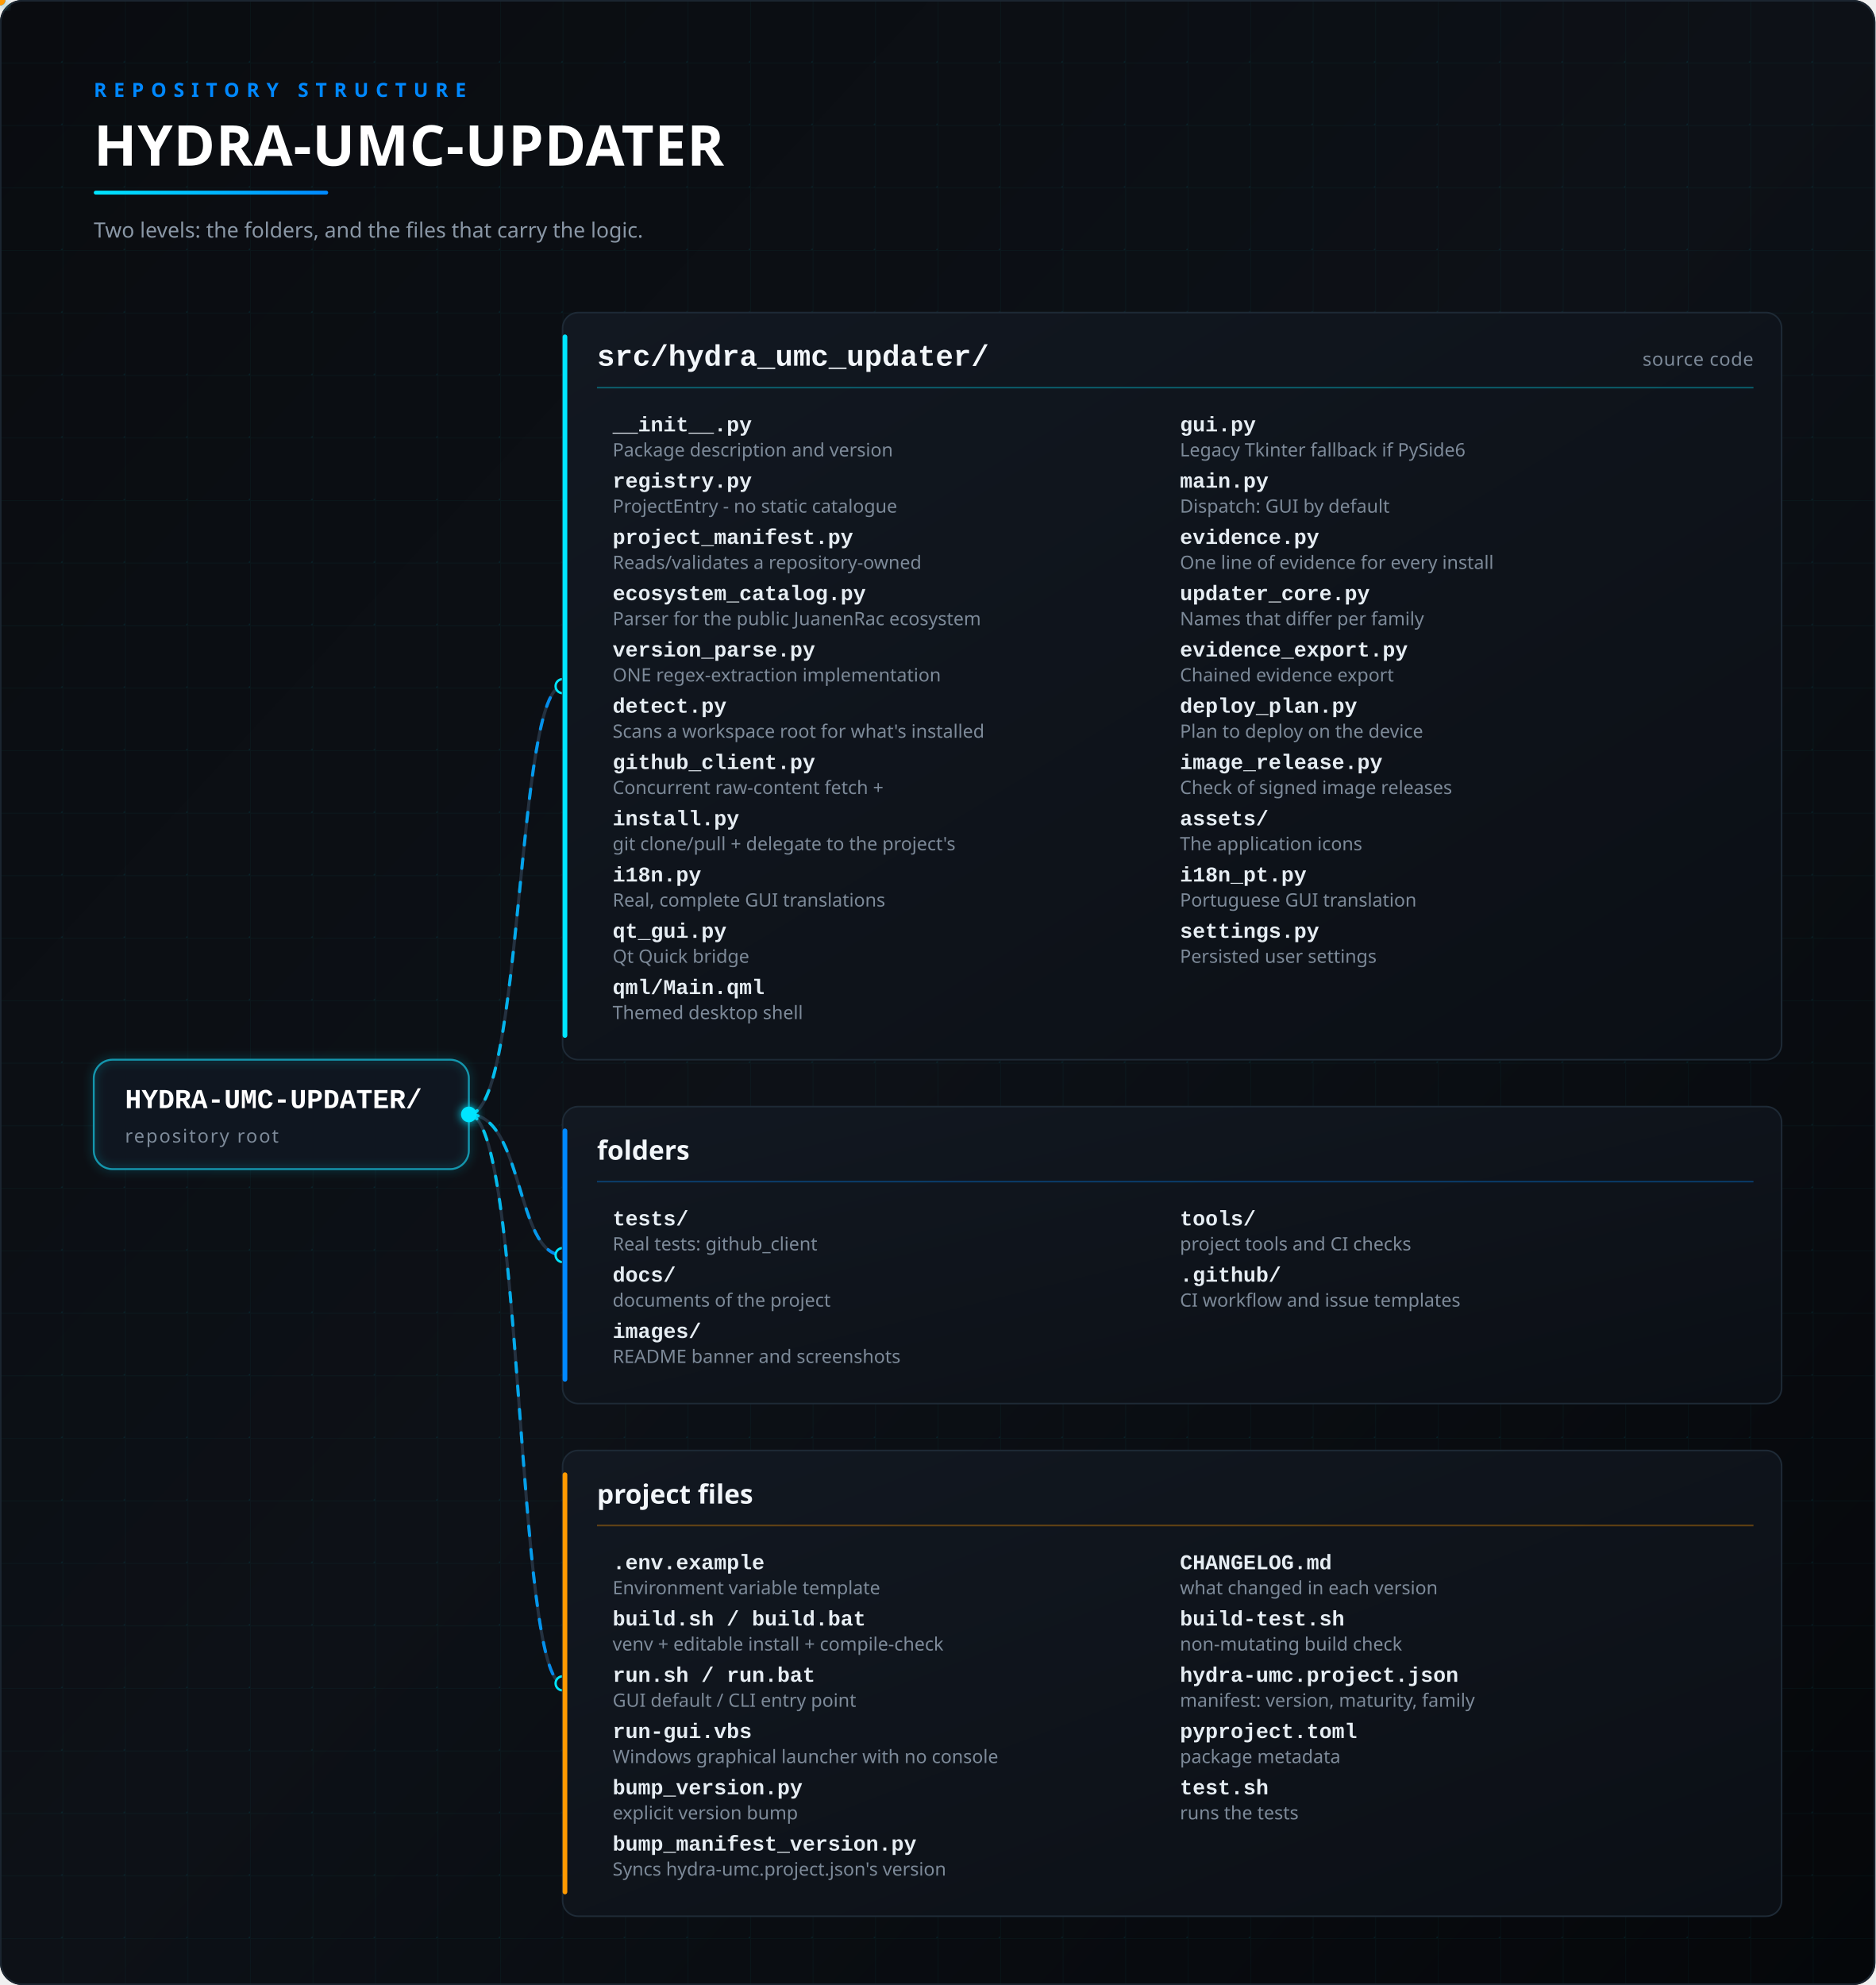
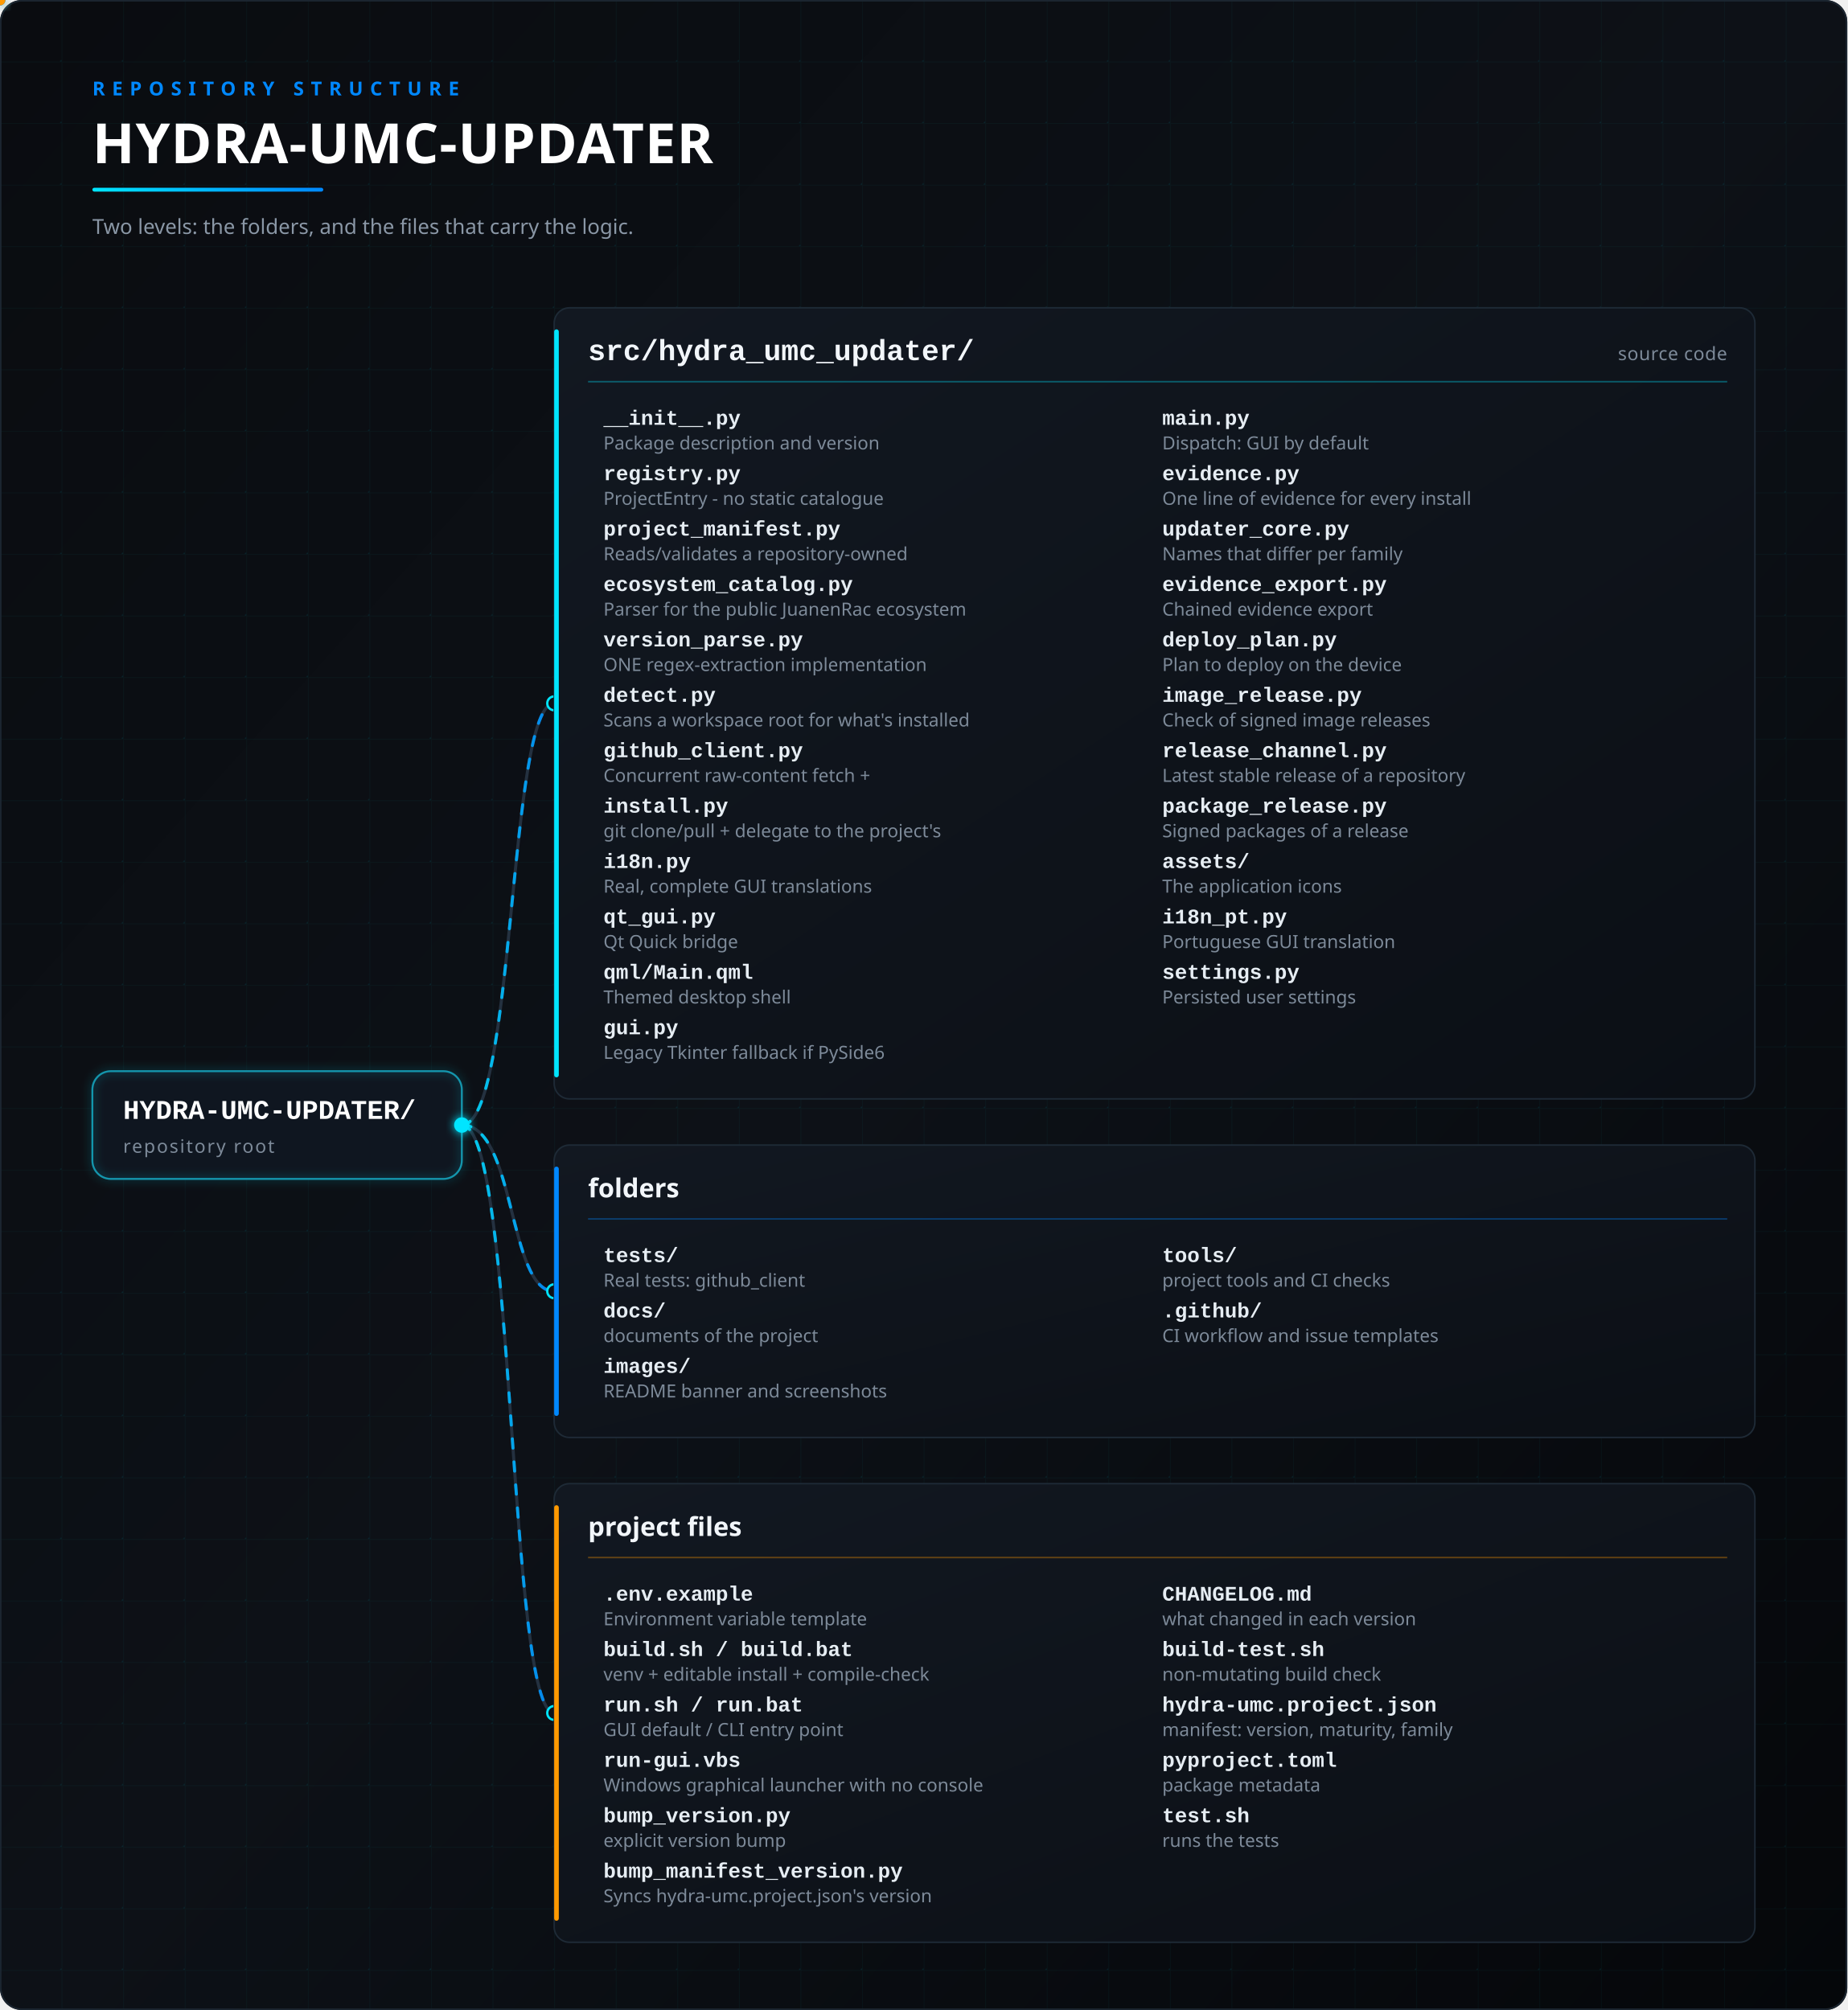
- <svg xmlns="http://www.w3.org/2000/svg" viewBox="0 0 1200 1270" width="100%" role="img" aria-labelledby="t d">
+ <svg xmlns="http://www.w3.org/2000/svg" viewBox="0 0 1200 1306" width="100%" role="img" aria-labelledby="t d">
  <defs>
    <linearGradient id="bg" x1="0" y1="0" x2="1" y2="1">
      <stop offset="0" stop-color="#0A0C10" />
      <stop offset="0.5" stop-color="#0D1117" />
      <stop offset="1" stop-color="#05070A" />
    </linearGradient>
    <linearGradient id="card" x1="0" y1="0" x2="1" y2="1">
      <stop offset="0" stop-color="#121821" />
      <stop offset="1" stop-color="#0B0F15" />
    </linearGradient>
    <linearGradient id="line" x1="0" y1="0" x2="1" y2="0">
      <stop offset="0" stop-color="#00E5FF" />
      <stop offset="1" stop-color="#0088FF" />
    </linearGradient>
    <filter id="glow" x="-50%" y="-50%" width="200%" height="200%">
      <feGaussianBlur stdDeviation="3" result="b" />
      <feMerge>
        <feMergeNode in="b" />
        <feMergeNode in="SourceGraphic" />
      </feMerge>
    </filter>
    <pattern id="grid" width="40" height="40" patternUnits="userSpaceOnUse">
      <path d="M40 0H0V40" fill="none" stroke="#00E5FF" stroke-opacity="0.035" />
      <circle cx="40" cy="40" r="1" fill="#00E5FF" fill-opacity="0.09" />
    </pattern>
  </defs>
-   <rect width="1200" height="1270" rx="14" fill="url(#bg)" />
-   <rect width="1200" height="1270" rx="14" fill="url(#grid)" />
-   <rect x="0.5" y="0.5" width="1199" height="1269" rx="14" fill="none" stroke="#1B2530" />
+   <rect width="1200" height="1306" rx="14" fill="url(#bg)" />
+   <rect width="1200" height="1306" rx="14" fill="url(#grid)" />
+   <rect x="0.5" y="0.5" width="1199" height="1305" rx="14" fill="none" stroke="#1B2530" />
  <text x="60" y="62" font-family="'Segoe UI','Noto Sans','Noto Sans CJK SC','Microsoft YaHei','Yu Gothic','Helvetica Neue',Helvetica,Arial,sans-serif" font-size="12.5" font-weight="600" fill="#0088FF" text-anchor="start" letter-spacing="4.5">REPOSITORY STRUCTURE</text>
  <text x="60" y="106" font-family="'Segoe UI','Noto Sans','Noto Sans CJK SC','Microsoft YaHei','Yu Gothic','Helvetica Neue',Helvetica,Arial,sans-serif" font-size="36" font-weight="700" fill="#FFFFFF" text-anchor="start" letter-spacing="0.5">HYDRA-UMC-UPDATER</text>
  <rect x="60" y="122" width="150" height="2.5" rx="1.25" fill="url(#line)">
    <animate attributeName="width" values="40;150;150" keyTimes="0;0.4;1" dur="3s" repeatCount="indefinite" />
  </rect>
  <text x="60" y="152" font-family="'Segoe UI','Noto Sans','Noto Sans CJK SC','Microsoft YaHei','Yu Gothic','Helvetica Neue',Helvetica,Arial,sans-serif" font-size="13.5" font-weight="400" fill="#8A97A6" text-anchor="start">Two levels: the folders, and the files that carry the logic.</text>
-   <path id="c0" d="M300,713 C335,713 330,439 360,439" fill="none" stroke="#243140" stroke-width="2" />
-   <path d="M300,713 C335,713 330,439 360,439" fill="none" stroke="url(#line)" stroke-width="2" stroke-linecap="round" stroke-dasharray="6 9" opacity="0.9">
+   <path id="c0" d="M300,731 C335,731 330,457 360,457" fill="none" stroke="#243140" stroke-width="2" />
+   <path d="M300,731 C335,731 330,457 360,457" fill="none" stroke="url(#line)" stroke-width="2" stroke-linecap="round" stroke-dasharray="6 9" opacity="0.9">
    <animate attributeName="stroke-dashoffset" from="0" to="-30" dur="1.6s" repeatCount="indefinite" />
  </path>
-   <circle cx="360" cy="439" r="4.5" fill="#0D1117" stroke="#00E5FF" stroke-width="1.5" />
-   <path id="c1" d="M300,713 C335,713 330,803 360,803" fill="none" stroke="#243140" stroke-width="2" />
-   <path d="M300,713 C335,713 330,803 360,803" fill="none" stroke="url(#line)" stroke-width="2" stroke-linecap="round" stroke-dasharray="6 9" opacity="0.9">
+   <circle cx="360" cy="457" r="4.5" fill="#0D1117" stroke="#00E5FF" stroke-width="1.5" />
+   <path id="c1" d="M300,731 C335,731 330,839 360,839" fill="none" stroke="#243140" stroke-width="2" />
+   <path d="M300,731 C335,731 330,839 360,839" fill="none" stroke="url(#line)" stroke-width="2" stroke-linecap="round" stroke-dasharray="6 9" opacity="0.9">
    <animate attributeName="stroke-dashoffset" from="0" to="-30" dur="1.6s" repeatCount="indefinite" />
  </path>
-   <circle cx="360" cy="803" r="4.5" fill="#0D1117" stroke="#00E5FF" stroke-width="1.5" />
-   <path id="c2" d="M300,713 C335,713 330,1077 360,1077" fill="none" stroke="#243140" stroke-width="2" />
-   <path d="M300,713 C335,713 330,1077 360,1077" fill="none" stroke="url(#line)" stroke-width="2" stroke-linecap="round" stroke-dasharray="6 9" opacity="0.9">
+   <circle cx="360" cy="839" r="4.5" fill="#0D1117" stroke="#00E5FF" stroke-width="1.5" />
+   <path id="c2" d="M300,731 C335,731 330,1113 360,1113" fill="none" stroke="#243140" stroke-width="2" />
+   <path d="M300,731 C335,731 330,1113 360,1113" fill="none" stroke="url(#line)" stroke-width="2" stroke-linecap="round" stroke-dasharray="6 9" opacity="0.9">
    <animate attributeName="stroke-dashoffset" from="0" to="-30" dur="1.6s" repeatCount="indefinite" />
  </path>
-   <circle cx="360" cy="1077" r="4.5" fill="#0D1117" stroke="#00E5FF" stroke-width="1.5" />
+   <circle cx="360" cy="1113" r="4.5" fill="#0D1117" stroke="#00E5FF" stroke-width="1.5" />
  <circle r="3.5" fill="#00E5FF" filter="url(#glow)">
    <animateMotion dur="3.4s" repeatCount="indefinite">
      <mpath href="#c0" />
    </animateMotion>
  </circle>
  <circle r="3.5" fill="#0088FF" filter="url(#glow)">
    <animateMotion dur="4.2s" repeatCount="indefinite">
      <mpath href="#c1" />
    </animateMotion>
  </circle>
  <circle r="3.5" fill="#FF9900" filter="url(#glow)">
    <animateMotion dur="5.0s" repeatCount="indefinite">
      <mpath href="#c2" />
    </animateMotion>
  </circle>
-   <rect x="60" y="678" width="240" height="70" rx="12" fill="#0F1620" stroke="#2A3A4C" stroke-width="1.2" />
-   <rect x="60" y="678" width="240" height="70" rx="12" fill="none" stroke="#00E5FF" stroke-opacity="0.5" stroke-width="1.2" filter="url(#glow)">
+   <rect x="60" y="696" width="240" height="70" rx="12" fill="#0F1620" stroke="#2A3A4C" stroke-width="1.2" />
+   <rect x="60" y="696" width="240" height="70" rx="12" fill="none" stroke="#00E5FF" stroke-opacity="0.5" stroke-width="1.2" filter="url(#glow)">
    <animate attributeName="stroke-opacity" values="0.15;0.6;0.15" dur="3.6s" repeatCount="indefinite" />
  </rect>
-   <text x="80" y="709" font-family="'JetBrains Mono','Cascadia Code','SFMono-Regular',Consolas,'Liberation Mono',monospace" font-size="17.6" font-weight="700" fill="#FFFFFF" text-anchor="start">HYDRA-UMC-UPDATER/</text>
-   <text x="80" y="731" font-family="'Segoe UI','Noto Sans','Noto Sans CJK SC','Microsoft YaHei','Yu Gothic','Helvetica Neue',Helvetica,Arial,sans-serif" font-size="12" font-weight="400" fill="#7D8A99" text-anchor="start" letter-spacing="1">repository root</text>
-   <circle cx="300" cy="713" r="5" fill="#00E5FF" filter="url(#glow)" />
-   <rect x="360" y="200" width="780" height="478" rx="10" fill="url(#card)" stroke="#1E2A36" stroke-width="1" />
-   <rect x="360" y="214" width="3" height="450" rx="1.5" fill="#00E5FF">
+   <text x="80" y="727" font-family="'JetBrains Mono','Cascadia Code','SFMono-Regular',Consolas,'Liberation Mono',monospace" font-size="17.6" font-weight="700" fill="#FFFFFF" text-anchor="start">HYDRA-UMC-UPDATER/</text>
+   <text x="80" y="749" font-family="'Segoe UI','Noto Sans','Noto Sans CJK SC','Microsoft YaHei','Yu Gothic','Helvetica Neue',Helvetica,Arial,sans-serif" font-size="12" font-weight="400" fill="#7D8A99" text-anchor="start" letter-spacing="1">repository root</text>
+   <circle cx="300" cy="731" r="5" fill="#00E5FF" filter="url(#glow)" />
+   <rect x="360" y="200" width="780" height="514" rx="10" fill="url(#card)" stroke="#1E2A36" stroke-width="1" />
+   <rect x="360" y="214" width="3" height="486" rx="1.5" fill="#00E5FF">
    <animate attributeName="opacity" values="0.55;1;0.55" dur="4s" begin="0s" repeatCount="indefinite" />
  </rect>
  <text x="382" y="234" font-family="'JetBrains Mono','Cascadia Code','SFMono-Regular',Consolas,'Liberation Mono',monospace" font-size="19" font-weight="700" fill="#F2F6FA" text-anchor="start">src/hydra_umc_updater/</text>
  <text x="1122" y="234" font-family="'Segoe UI','Noto Sans','Noto Sans CJK SC','Microsoft YaHei','Yu Gothic','Helvetica Neue',Helvetica,Arial,sans-serif" font-size="12" font-weight="400" fill="#7D8A99" text-anchor="end" letter-spacing="0.3">source code</text>
  <line x1="382" y1="248" x2="1122" y2="248" stroke="#00E5FF" stroke-opacity="0.35" stroke-width="1" />
  <text x="392" y="276" font-family="'JetBrains Mono','Cascadia Code','SFMono-Regular',Consolas,'Liberation Mono',monospace" font-size="13.5" font-weight="600" fill="#E6EDF3" text-anchor="start">__init__.py</text>
  <text x="392" y="292" font-family="'Segoe UI','Noto Sans','Noto Sans CJK SC','Microsoft YaHei','Yu Gothic','Helvetica Neue',Helvetica,Arial,sans-serif" font-size="11.8" font-weight="400" fill="#7D8A99" text-anchor="start">Package description and version</text>
  <text x="392" y="312" font-family="'JetBrains Mono','Cascadia Code','SFMono-Regular',Consolas,'Liberation Mono',monospace" font-size="13.5" font-weight="600" fill="#E6EDF3" text-anchor="start">registry.py</text>
  <text x="392" y="328" font-family="'Segoe UI','Noto Sans','Noto Sans CJK SC','Microsoft YaHei','Yu Gothic','Helvetica Neue',Helvetica,Arial,sans-serif" font-size="11.8" font-weight="400" fill="#7D8A99" text-anchor="start">ProjectEntry - no static catalogue</text>
  <text x="392" y="348" font-family="'JetBrains Mono','Cascadia Code','SFMono-Regular',Consolas,'Liberation Mono',monospace" font-size="13.5" font-weight="600" fill="#E6EDF3" text-anchor="start">project_manifest.py</text>
  <text x="392" y="364" font-family="'Segoe UI','Noto Sans','Noto Sans CJK SC','Microsoft YaHei','Yu Gothic','Helvetica Neue',Helvetica,Arial,sans-serif" font-size="11.8" font-weight="400" fill="#7D8A99" text-anchor="start">Reads/validates a repository-owned</text>
  <text x="392" y="384" font-family="'JetBrains Mono','Cascadia Code','SFMono-Regular',Consolas,'Liberation Mono',monospace" font-size="13.5" font-weight="600" fill="#E6EDF3" text-anchor="start">ecosystem_catalog.py</text>
  <text x="392" y="400" font-family="'Segoe UI','Noto Sans','Noto Sans CJK SC','Microsoft YaHei','Yu Gothic','Helvetica Neue',Helvetica,Arial,sans-serif" font-size="11.8" font-weight="400" fill="#7D8A99" text-anchor="start">Parser for the public JuanenRac ecosystem</text>
  <text x="392" y="420" font-family="'JetBrains Mono','Cascadia Code','SFMono-Regular',Consolas,'Liberation Mono',monospace" font-size="13.5" font-weight="600" fill="#E6EDF3" text-anchor="start">version_parse.py</text>
  <text x="392" y="436" font-family="'Segoe UI','Noto Sans','Noto Sans CJK SC','Microsoft YaHei','Yu Gothic','Helvetica Neue',Helvetica,Arial,sans-serif" font-size="11.8" font-weight="400" fill="#7D8A99" text-anchor="start">ONE regex-extraction implementation</text>
  <text x="392" y="456" font-family="'JetBrains Mono','Cascadia Code','SFMono-Regular',Consolas,'Liberation Mono',monospace" font-size="13.5" font-weight="600" fill="#E6EDF3" text-anchor="start">detect.py</text>
  <text x="392" y="472" font-family="'Segoe UI','Noto Sans','Noto Sans CJK SC','Microsoft YaHei','Yu Gothic','Helvetica Neue',Helvetica,Arial,sans-serif" font-size="11.8" font-weight="400" fill="#7D8A99" text-anchor="start">Scans a workspace root for what's installed</text>
  <text x="392" y="492" font-family="'JetBrains Mono','Cascadia Code','SFMono-Regular',Consolas,'Liberation Mono',monospace" font-size="13.5" font-weight="600" fill="#E6EDF3" text-anchor="start">github_client.py</text>
  <text x="392" y="508" font-family="'Segoe UI','Noto Sans','Noto Sans CJK SC','Microsoft YaHei','Yu Gothic','Helvetica Neue',Helvetica,Arial,sans-serif" font-size="11.8" font-weight="400" fill="#7D8A99" text-anchor="start">Concurrent raw-content fetch +</text>
  <text x="392" y="528" font-family="'JetBrains Mono','Cascadia Code','SFMono-Regular',Consolas,'Liberation Mono',monospace" font-size="13.5" font-weight="600" fill="#E6EDF3" text-anchor="start">install.py</text>
  <text x="392" y="544" font-family="'Segoe UI','Noto Sans','Noto Sans CJK SC','Microsoft YaHei','Yu Gothic','Helvetica Neue',Helvetica,Arial,sans-serif" font-size="11.8" font-weight="400" fill="#7D8A99" text-anchor="start">git clone/pull + delegate to the project's</text>
  <text x="392" y="564" font-family="'JetBrains Mono','Cascadia Code','SFMono-Regular',Consolas,'Liberation Mono',monospace" font-size="13.5" font-weight="600" fill="#E6EDF3" text-anchor="start">i18n.py</text>
  <text x="392" y="580" font-family="'Segoe UI','Noto Sans','Noto Sans CJK SC','Microsoft YaHei','Yu Gothic','Helvetica Neue',Helvetica,Arial,sans-serif" font-size="11.8" font-weight="400" fill="#7D8A99" text-anchor="start">Real, complete GUI translations</text>
  <text x="392" y="600" font-family="'JetBrains Mono','Cascadia Code','SFMono-Regular',Consolas,'Liberation Mono',monospace" font-size="13.5" font-weight="600" fill="#E6EDF3" text-anchor="start">qt_gui.py</text>
  <text x="392" y="616" font-family="'Segoe UI','Noto Sans','Noto Sans CJK SC','Microsoft YaHei','Yu Gothic','Helvetica Neue',Helvetica,Arial,sans-serif" font-size="11.8" font-weight="400" fill="#7D8A99" text-anchor="start">Qt Quick bridge</text>
  <text x="392" y="636" font-family="'JetBrains Mono','Cascadia Code','SFMono-Regular',Consolas,'Liberation Mono',monospace" font-size="13.5" font-weight="600" fill="#E6EDF3" text-anchor="start">qml/Main.qml</text>
  <text x="392" y="652" font-family="'Segoe UI','Noto Sans','Noto Sans CJK SC','Microsoft YaHei','Yu Gothic','Helvetica Neue',Helvetica,Arial,sans-serif" font-size="11.8" font-weight="400" fill="#7D8A99" text-anchor="start">Themed desktop shell</text>
-   <text x="755" y="276" font-family="'JetBrains Mono','Cascadia Code','SFMono-Regular',Consolas,'Liberation Mono',monospace" font-size="13.5" font-weight="600" fill="#E6EDF3" text-anchor="start">gui.py</text>
-   <text x="755" y="292" font-family="'Segoe UI','Noto Sans','Noto Sans CJK SC','Microsoft YaHei','Yu Gothic','Helvetica Neue',Helvetica,Arial,sans-serif" font-size="11.8" font-weight="400" fill="#7D8A99" text-anchor="start">Legacy Tkinter fallback if PySide6</text>
-   <text x="755" y="312" font-family="'JetBrains Mono','Cascadia Code','SFMono-Regular',Consolas,'Liberation Mono',monospace" font-size="13.5" font-weight="600" fill="#E6EDF3" text-anchor="start">main.py</text>
-   <text x="755" y="328" font-family="'Segoe UI','Noto Sans','Noto Sans CJK SC','Microsoft YaHei','Yu Gothic','Helvetica Neue',Helvetica,Arial,sans-serif" font-size="11.8" font-weight="400" fill="#7D8A99" text-anchor="start">Dispatch: GUI by default</text>
-   <text x="755" y="348" font-family="'JetBrains Mono','Cascadia Code','SFMono-Regular',Consolas,'Liberation Mono',monospace" font-size="13.5" font-weight="600" fill="#E6EDF3" text-anchor="start">evidence.py</text>
-   <text x="755" y="364" font-family="'Segoe UI','Noto Sans','Noto Sans CJK SC','Microsoft YaHei','Yu Gothic','Helvetica Neue',Helvetica,Arial,sans-serif" font-size="11.8" font-weight="400" fill="#7D8A99" text-anchor="start">One line of evidence for every install</text>
-   <text x="755" y="384" font-family="'JetBrains Mono','Cascadia Code','SFMono-Regular',Consolas,'Liberation Mono',monospace" font-size="13.5" font-weight="600" fill="#E6EDF3" text-anchor="start">updater_core.py</text>
-   <text x="755" y="400" font-family="'Segoe UI','Noto Sans','Noto Sans CJK SC','Microsoft YaHei','Yu Gothic','Helvetica Neue',Helvetica,Arial,sans-serif" font-size="11.8" font-weight="400" fill="#7D8A99" text-anchor="start">Names that differ per family</text>
-   <text x="755" y="420" font-family="'JetBrains Mono','Cascadia Code','SFMono-Regular',Consolas,'Liberation Mono',monospace" font-size="13.5" font-weight="600" fill="#E6EDF3" text-anchor="start">evidence_export.py</text>
-   <text x="755" y="436" font-family="'Segoe UI','Noto Sans','Noto Sans CJK SC','Microsoft YaHei','Yu Gothic','Helvetica Neue',Helvetica,Arial,sans-serif" font-size="11.8" font-weight="400" fill="#7D8A99" text-anchor="start">Chained evidence export</text>
-   <text x="755" y="456" font-family="'JetBrains Mono','Cascadia Code','SFMono-Regular',Consolas,'Liberation Mono',monospace" font-size="13.5" font-weight="600" fill="#E6EDF3" text-anchor="start">deploy_plan.py</text>
-   <text x="755" y="472" font-family="'Segoe UI','Noto Sans','Noto Sans CJK SC','Microsoft YaHei','Yu Gothic','Helvetica Neue',Helvetica,Arial,sans-serif" font-size="11.8" font-weight="400" fill="#7D8A99" text-anchor="start">Plan to deploy on the device</text>
-   <text x="755" y="492" font-family="'JetBrains Mono','Cascadia Code','SFMono-Regular',Consolas,'Liberation Mono',monospace" font-size="13.5" font-weight="600" fill="#E6EDF3" text-anchor="start">image_release.py</text>
-   <text x="755" y="508" font-family="'Segoe UI','Noto Sans','Noto Sans CJK SC','Microsoft YaHei','Yu Gothic','Helvetica Neue',Helvetica,Arial,sans-serif" font-size="11.8" font-weight="400" fill="#7D8A99" text-anchor="start">Check of signed image releases</text>
-   <text x="755" y="528" font-family="'JetBrains Mono','Cascadia Code','SFMono-Regular',Consolas,'Liberation Mono',monospace" font-size="13.5" font-weight="600" fill="#E6EDF3" text-anchor="start">assets/</text>
-   <text x="755" y="544" font-family="'Segoe UI','Noto Sans','Noto Sans CJK SC','Microsoft YaHei','Yu Gothic','Helvetica Neue',Helvetica,Arial,sans-serif" font-size="11.8" font-weight="400" fill="#7D8A99" text-anchor="start">The application icons</text>
-   <text x="755" y="564" font-family="'JetBrains Mono','Cascadia Code','SFMono-Regular',Consolas,'Liberation Mono',monospace" font-size="13.5" font-weight="600" fill="#E6EDF3" text-anchor="start">i18n_pt.py</text>
-   <text x="755" y="580" font-family="'Segoe UI','Noto Sans','Noto Sans CJK SC','Microsoft YaHei','Yu Gothic','Helvetica Neue',Helvetica,Arial,sans-serif" font-size="11.8" font-weight="400" fill="#7D8A99" text-anchor="start">Portuguese GUI translation</text>
-   <text x="755" y="600" font-family="'JetBrains Mono','Cascadia Code','SFMono-Regular',Consolas,'Liberation Mono',monospace" font-size="13.5" font-weight="600" fill="#E6EDF3" text-anchor="start">settings.py</text>
-   <text x="755" y="616" font-family="'Segoe UI','Noto Sans','Noto Sans CJK SC','Microsoft YaHei','Yu Gothic','Helvetica Neue',Helvetica,Arial,sans-serif" font-size="11.8" font-weight="400" fill="#7D8A99" text-anchor="start">Persisted user settings</text>
-   <rect x="360" y="708" width="780" height="190" rx="10" fill="url(#card)" stroke="#1E2A36" stroke-width="1" />
-   <rect x="360" y="722" width="3" height="162" rx="1.5" fill="#0088FF">
+   <text x="392" y="672" font-family="'JetBrains Mono','Cascadia Code','SFMono-Regular',Consolas,'Liberation Mono',monospace" font-size="13.5" font-weight="600" fill="#E6EDF3" text-anchor="start">gui.py</text>
+   <text x="392" y="688" font-family="'Segoe UI','Noto Sans','Noto Sans CJK SC','Microsoft YaHei','Yu Gothic','Helvetica Neue',Helvetica,Arial,sans-serif" font-size="11.8" font-weight="400" fill="#7D8A99" text-anchor="start">Legacy Tkinter fallback if PySide6</text>
+   <text x="755" y="276" font-family="'JetBrains Mono','Cascadia Code','SFMono-Regular',Consolas,'Liberation Mono',monospace" font-size="13.5" font-weight="600" fill="#E6EDF3" text-anchor="start">main.py</text>
+   <text x="755" y="292" font-family="'Segoe UI','Noto Sans','Noto Sans CJK SC','Microsoft YaHei','Yu Gothic','Helvetica Neue',Helvetica,Arial,sans-serif" font-size="11.8" font-weight="400" fill="#7D8A99" text-anchor="start">Dispatch: GUI by default</text>
+   <text x="755" y="312" font-family="'JetBrains Mono','Cascadia Code','SFMono-Regular',Consolas,'Liberation Mono',monospace" font-size="13.5" font-weight="600" fill="#E6EDF3" text-anchor="start">evidence.py</text>
+   <text x="755" y="328" font-family="'Segoe UI','Noto Sans','Noto Sans CJK SC','Microsoft YaHei','Yu Gothic','Helvetica Neue',Helvetica,Arial,sans-serif" font-size="11.8" font-weight="400" fill="#7D8A99" text-anchor="start">One line of evidence for every install</text>
+   <text x="755" y="348" font-family="'JetBrains Mono','Cascadia Code','SFMono-Regular',Consolas,'Liberation Mono',monospace" font-size="13.5" font-weight="600" fill="#E6EDF3" text-anchor="start">updater_core.py</text>
+   <text x="755" y="364" font-family="'Segoe UI','Noto Sans','Noto Sans CJK SC','Microsoft YaHei','Yu Gothic','Helvetica Neue',Helvetica,Arial,sans-serif" font-size="11.8" font-weight="400" fill="#7D8A99" text-anchor="start">Names that differ per family</text>
+   <text x="755" y="384" font-family="'JetBrains Mono','Cascadia Code','SFMono-Regular',Consolas,'Liberation Mono',monospace" font-size="13.5" font-weight="600" fill="#E6EDF3" text-anchor="start">evidence_export.py</text>
+   <text x="755" y="400" font-family="'Segoe UI','Noto Sans','Noto Sans CJK SC','Microsoft YaHei','Yu Gothic','Helvetica Neue',Helvetica,Arial,sans-serif" font-size="11.8" font-weight="400" fill="#7D8A99" text-anchor="start">Chained evidence export</text>
+   <text x="755" y="420" font-family="'JetBrains Mono','Cascadia Code','SFMono-Regular',Consolas,'Liberation Mono',monospace" font-size="13.5" font-weight="600" fill="#E6EDF3" text-anchor="start">deploy_plan.py</text>
+   <text x="755" y="436" font-family="'Segoe UI','Noto Sans','Noto Sans CJK SC','Microsoft YaHei','Yu Gothic','Helvetica Neue',Helvetica,Arial,sans-serif" font-size="11.8" font-weight="400" fill="#7D8A99" text-anchor="start">Plan to deploy on the device</text>
+   <text x="755" y="456" font-family="'JetBrains Mono','Cascadia Code','SFMono-Regular',Consolas,'Liberation Mono',monospace" font-size="13.5" font-weight="600" fill="#E6EDF3" text-anchor="start">image_release.py</text>
+   <text x="755" y="472" font-family="'Segoe UI','Noto Sans','Noto Sans CJK SC','Microsoft YaHei','Yu Gothic','Helvetica Neue',Helvetica,Arial,sans-serif" font-size="11.8" font-weight="400" fill="#7D8A99" text-anchor="start">Check of signed image releases</text>
+   <text x="755" y="492" font-family="'JetBrains Mono','Cascadia Code','SFMono-Regular',Consolas,'Liberation Mono',monospace" font-size="13.5" font-weight="600" fill="#E6EDF3" text-anchor="start">release_channel.py</text>
+   <text x="755" y="508" font-family="'Segoe UI','Noto Sans','Noto Sans CJK SC','Microsoft YaHei','Yu Gothic','Helvetica Neue',Helvetica,Arial,sans-serif" font-size="11.8" font-weight="400" fill="#7D8A99" text-anchor="start">Latest stable release of a repository</text>
+   <text x="755" y="528" font-family="'JetBrains Mono','Cascadia Code','SFMono-Regular',Consolas,'Liberation Mono',monospace" font-size="13.5" font-weight="600" fill="#E6EDF3" text-anchor="start">package_release.py</text>
+   <text x="755" y="544" font-family="'Segoe UI','Noto Sans','Noto Sans CJK SC','Microsoft YaHei','Yu Gothic','Helvetica Neue',Helvetica,Arial,sans-serif" font-size="11.8" font-weight="400" fill="#7D8A99" text-anchor="start">Signed packages of a release</text>
+   <text x="755" y="564" font-family="'JetBrains Mono','Cascadia Code','SFMono-Regular',Consolas,'Liberation Mono',monospace" font-size="13.5" font-weight="600" fill="#E6EDF3" text-anchor="start">assets/</text>
+   <text x="755" y="580" font-family="'Segoe UI','Noto Sans','Noto Sans CJK SC','Microsoft YaHei','Yu Gothic','Helvetica Neue',Helvetica,Arial,sans-serif" font-size="11.8" font-weight="400" fill="#7D8A99" text-anchor="start">The application icons</text>
+   <text x="755" y="600" font-family="'JetBrains Mono','Cascadia Code','SFMono-Regular',Consolas,'Liberation Mono',monospace" font-size="13.5" font-weight="600" fill="#E6EDF3" text-anchor="start">i18n_pt.py</text>
+   <text x="755" y="616" font-family="'Segoe UI','Noto Sans','Noto Sans CJK SC','Microsoft YaHei','Yu Gothic','Helvetica Neue',Helvetica,Arial,sans-serif" font-size="11.8" font-weight="400" fill="#7D8A99" text-anchor="start">Portuguese GUI translation</text>
+   <text x="755" y="636" font-family="'JetBrains Mono','Cascadia Code','SFMono-Regular',Consolas,'Liberation Mono',monospace" font-size="13.5" font-weight="600" fill="#E6EDF3" text-anchor="start">settings.py</text>
+   <text x="755" y="652" font-family="'Segoe UI','Noto Sans','Noto Sans CJK SC','Microsoft YaHei','Yu Gothic','Helvetica Neue',Helvetica,Arial,sans-serif" font-size="11.8" font-weight="400" fill="#7D8A99" text-anchor="start">Persisted user settings</text>
+   <rect x="360" y="744" width="780" height="190" rx="10" fill="url(#card)" stroke="#1E2A36" stroke-width="1" />
+   <rect x="360" y="758" width="3" height="162" rx="1.5" fill="#0088FF">
    <animate attributeName="opacity" values="0.55;1;0.55" dur="4s" begin="0.6s" repeatCount="indefinite" />
  </rect>
-   <text x="382" y="742" font-family="'Segoe UI','Noto Sans','Noto Sans CJK SC','Microsoft YaHei','Yu Gothic','Helvetica Neue',Helvetica,Arial,sans-serif" font-size="17" font-weight="700" fill="#F2F6FA" text-anchor="start">folders</text>
-   <line x1="382" y1="756" x2="1122" y2="756" stroke="#0088FF" stroke-opacity="0.35" stroke-width="1" />
-   <text x="392" y="784" font-family="'JetBrains Mono','Cascadia Code','SFMono-Regular',Consolas,'Liberation Mono',monospace" font-size="13.5" font-weight="600" fill="#E6EDF3" text-anchor="start">tests/</text>
-   <text x="392" y="800" font-family="'Segoe UI','Noto Sans','Noto Sans CJK SC','Microsoft YaHei','Yu Gothic','Helvetica Neue',Helvetica,Arial,sans-serif" font-size="11.8" font-weight="400" fill="#7D8A99" text-anchor="start">Real tests: github_client</text>
-   <text x="392" y="820" font-family="'JetBrains Mono','Cascadia Code','SFMono-Regular',Consolas,'Liberation Mono',monospace" font-size="13.5" font-weight="600" fill="#E6EDF3" text-anchor="start">docs/</text>
-   <text x="392" y="836" font-family="'Segoe UI','Noto Sans','Noto Sans CJK SC','Microsoft YaHei','Yu Gothic','Helvetica Neue',Helvetica,Arial,sans-serif" font-size="11.8" font-weight="400" fill="#7D8A99" text-anchor="start">documents of the project</text>
-   <text x="392" y="856" font-family="'JetBrains Mono','Cascadia Code','SFMono-Regular',Consolas,'Liberation Mono',monospace" font-size="13.5" font-weight="600" fill="#E6EDF3" text-anchor="start">images/</text>
-   <text x="392" y="872" font-family="'Segoe UI','Noto Sans','Noto Sans CJK SC','Microsoft YaHei','Yu Gothic','Helvetica Neue',Helvetica,Arial,sans-serif" font-size="11.8" font-weight="400" fill="#7D8A99" text-anchor="start">README banner and screenshots</text>
-   <text x="755" y="784" font-family="'JetBrains Mono','Cascadia Code','SFMono-Regular',Consolas,'Liberation Mono',monospace" font-size="13.5" font-weight="600" fill="#E6EDF3" text-anchor="start">tools/</text>
-   <text x="755" y="800" font-family="'Segoe UI','Noto Sans','Noto Sans CJK SC','Microsoft YaHei','Yu Gothic','Helvetica Neue',Helvetica,Arial,sans-serif" font-size="11.8" font-weight="400" fill="#7D8A99" text-anchor="start">project tools and CI checks</text>
-   <text x="755" y="820" font-family="'JetBrains Mono','Cascadia Code','SFMono-Regular',Consolas,'Liberation Mono',monospace" font-size="13.5" font-weight="600" fill="#E6EDF3" text-anchor="start">.github/</text>
-   <text x="755" y="836" font-family="'Segoe UI','Noto Sans','Noto Sans CJK SC','Microsoft YaHei','Yu Gothic','Helvetica Neue',Helvetica,Arial,sans-serif" font-size="11.8" font-weight="400" fill="#7D8A99" text-anchor="start">CI workflow and issue templates</text>
-   <rect x="360" y="928" width="780" height="298" rx="10" fill="url(#card)" stroke="#1E2A36" stroke-width="1" />
-   <rect x="360" y="942" width="3" height="270" rx="1.5" fill="#FF9900">
+   <text x="382" y="778" font-family="'Segoe UI','Noto Sans','Noto Sans CJK SC','Microsoft YaHei','Yu Gothic','Helvetica Neue',Helvetica,Arial,sans-serif" font-size="17" font-weight="700" fill="#F2F6FA" text-anchor="start">folders</text>
+   <line x1="382" y1="792" x2="1122" y2="792" stroke="#0088FF" stroke-opacity="0.35" stroke-width="1" />
+   <text x="392" y="820" font-family="'JetBrains Mono','Cascadia Code','SFMono-Regular',Consolas,'Liberation Mono',monospace" font-size="13.5" font-weight="600" fill="#E6EDF3" text-anchor="start">tests/</text>
+   <text x="392" y="836" font-family="'Segoe UI','Noto Sans','Noto Sans CJK SC','Microsoft YaHei','Yu Gothic','Helvetica Neue',Helvetica,Arial,sans-serif" font-size="11.8" font-weight="400" fill="#7D8A99" text-anchor="start">Real tests: github_client</text>
+   <text x="392" y="856" font-family="'JetBrains Mono','Cascadia Code','SFMono-Regular',Consolas,'Liberation Mono',monospace" font-size="13.5" font-weight="600" fill="#E6EDF3" text-anchor="start">docs/</text>
+   <text x="392" y="872" font-family="'Segoe UI','Noto Sans','Noto Sans CJK SC','Microsoft YaHei','Yu Gothic','Helvetica Neue',Helvetica,Arial,sans-serif" font-size="11.8" font-weight="400" fill="#7D8A99" text-anchor="start">documents of the project</text>
+   <text x="392" y="892" font-family="'JetBrains Mono','Cascadia Code','SFMono-Regular',Consolas,'Liberation Mono',monospace" font-size="13.5" font-weight="600" fill="#E6EDF3" text-anchor="start">images/</text>
+   <text x="392" y="908" font-family="'Segoe UI','Noto Sans','Noto Sans CJK SC','Microsoft YaHei','Yu Gothic','Helvetica Neue',Helvetica,Arial,sans-serif" font-size="11.8" font-weight="400" fill="#7D8A99" text-anchor="start">README banner and screenshots</text>
+   <text x="755" y="820" font-family="'JetBrains Mono','Cascadia Code','SFMono-Regular',Consolas,'Liberation Mono',monospace" font-size="13.5" font-weight="600" fill="#E6EDF3" text-anchor="start">tools/</text>
+   <text x="755" y="836" font-family="'Segoe UI','Noto Sans','Noto Sans CJK SC','Microsoft YaHei','Yu Gothic','Helvetica Neue',Helvetica,Arial,sans-serif" font-size="11.8" font-weight="400" fill="#7D8A99" text-anchor="start">project tools and CI checks</text>
+   <text x="755" y="856" font-family="'JetBrains Mono','Cascadia Code','SFMono-Regular',Consolas,'Liberation Mono',monospace" font-size="13.5" font-weight="600" fill="#E6EDF3" text-anchor="start">.github/</text>
+   <text x="755" y="872" font-family="'Segoe UI','Noto Sans','Noto Sans CJK SC','Microsoft YaHei','Yu Gothic','Helvetica Neue',Helvetica,Arial,sans-serif" font-size="11.8" font-weight="400" fill="#7D8A99" text-anchor="start">CI workflow and issue templates</text>
+   <rect x="360" y="964" width="780" height="298" rx="10" fill="url(#card)" stroke="#1E2A36" stroke-width="1" />
+   <rect x="360" y="978" width="3" height="270" rx="1.5" fill="#FF9900">
    <animate attributeName="opacity" values="0.55;1;0.55" dur="4s" begin="1.2s" repeatCount="indefinite" />
  </rect>
-   <text x="382" y="962" font-family="'Segoe UI','Noto Sans','Noto Sans CJK SC','Microsoft YaHei','Yu Gothic','Helvetica Neue',Helvetica,Arial,sans-serif" font-size="17" font-weight="700" fill="#F2F6FA" text-anchor="start">project files</text>
-   <line x1="382" y1="976" x2="1122" y2="976" stroke="#FF9900" stroke-opacity="0.35" stroke-width="1" />
-   <text x="392" y="1004" font-family="'JetBrains Mono','Cascadia Code','SFMono-Regular',Consolas,'Liberation Mono',monospace" font-size="13.5" font-weight="600" fill="#E6EDF3" text-anchor="start">.env.example</text>
-   <text x="392" y="1020" font-family="'Segoe UI','Noto Sans','Noto Sans CJK SC','Microsoft YaHei','Yu Gothic','Helvetica Neue',Helvetica,Arial,sans-serif" font-size="11.8" font-weight="400" fill="#7D8A99" text-anchor="start">Environment variable template</text>
-   <text x="392" y="1040" font-family="'JetBrains Mono','Cascadia Code','SFMono-Regular',Consolas,'Liberation Mono',monospace" font-size="13.5" font-weight="600" fill="#E6EDF3" text-anchor="start">build.sh / build.bat</text>
-   <text x="392" y="1056" font-family="'Segoe UI','Noto Sans','Noto Sans CJK SC','Microsoft YaHei','Yu Gothic','Helvetica Neue',Helvetica,Arial,sans-serif" font-size="11.8" font-weight="400" fill="#7D8A99" text-anchor="start">venv + editable install + compile-check</text>
-   <text x="392" y="1076" font-family="'JetBrains Mono','Cascadia Code','SFMono-Regular',Consolas,'Liberation Mono',monospace" font-size="13.5" font-weight="600" fill="#E6EDF3" text-anchor="start">run.sh / run.bat</text>
-   <text x="392" y="1092" font-family="'Segoe UI','Noto Sans','Noto Sans CJK SC','Microsoft YaHei','Yu Gothic','Helvetica Neue',Helvetica,Arial,sans-serif" font-size="11.8" font-weight="400" fill="#7D8A99" text-anchor="start">GUI default / CLI entry point</text>
-   <text x="392" y="1112" font-family="'JetBrains Mono','Cascadia Code','SFMono-Regular',Consolas,'Liberation Mono',monospace" font-size="13.5" font-weight="600" fill="#E6EDF3" text-anchor="start">run-gui.vbs</text>
-   <text x="392" y="1128" font-family="'Segoe UI','Noto Sans','Noto Sans CJK SC','Microsoft YaHei','Yu Gothic','Helvetica Neue',Helvetica,Arial,sans-serif" font-size="11.8" font-weight="400" fill="#7D8A99" text-anchor="start">Windows graphical launcher with no console</text>
-   <text x="392" y="1148" font-family="'JetBrains Mono','Cascadia Code','SFMono-Regular',Consolas,'Liberation Mono',monospace" font-size="13.5" font-weight="600" fill="#E6EDF3" text-anchor="start">bump_version.py</text>
-   <text x="392" y="1164" font-family="'Segoe UI','Noto Sans','Noto Sans CJK SC','Microsoft YaHei','Yu Gothic','Helvetica Neue',Helvetica,Arial,sans-serif" font-size="11.8" font-weight="400" fill="#7D8A99" text-anchor="start">explicit version bump</text>
-   <text x="392" y="1184" font-family="'JetBrains Mono','Cascadia Code','SFMono-Regular',Consolas,'Liberation Mono',monospace" font-size="13.5" font-weight="600" fill="#E6EDF3" text-anchor="start">bump_manifest_version.py</text>
-   <text x="392" y="1200" font-family="'Segoe UI','Noto Sans','Noto Sans CJK SC','Microsoft YaHei','Yu Gothic','Helvetica Neue',Helvetica,Arial,sans-serif" font-size="11.8" font-weight="400" fill="#7D8A99" text-anchor="start">Syncs hydra-umc.project.json's version</text>
-   <text x="755" y="1004" font-family="'JetBrains Mono','Cascadia Code','SFMono-Regular',Consolas,'Liberation Mono',monospace" font-size="13.5" font-weight="600" fill="#E6EDF3" text-anchor="start">CHANGELOG.md</text>
-   <text x="755" y="1020" font-family="'Segoe UI','Noto Sans','Noto Sans CJK SC','Microsoft YaHei','Yu Gothic','Helvetica Neue',Helvetica,Arial,sans-serif" font-size="11.8" font-weight="400" fill="#7D8A99" text-anchor="start">what changed in each version</text>
-   <text x="755" y="1040" font-family="'JetBrains Mono','Cascadia Code','SFMono-Regular',Consolas,'Liberation Mono',monospace" font-size="13.5" font-weight="600" fill="#E6EDF3" text-anchor="start">build-test.sh</text>
-   <text x="755" y="1056" font-family="'Segoe UI','Noto Sans','Noto Sans CJK SC','Microsoft YaHei','Yu Gothic','Helvetica Neue',Helvetica,Arial,sans-serif" font-size="11.8" font-weight="400" fill="#7D8A99" text-anchor="start">non-mutating build check</text>
-   <text x="755" y="1076" font-family="'JetBrains Mono','Cascadia Code','SFMono-Regular',Consolas,'Liberation Mono',monospace" font-size="13.5" font-weight="600" fill="#E6EDF3" text-anchor="start">hydra-umc.project.json</text>
-   <text x="755" y="1092" font-family="'Segoe UI','Noto Sans','Noto Sans CJK SC','Microsoft YaHei','Yu Gothic','Helvetica Neue',Helvetica,Arial,sans-serif" font-size="11.8" font-weight="400" fill="#7D8A99" text-anchor="start">manifest: version, maturity, family</text>
-   <text x="755" y="1112" font-family="'JetBrains Mono','Cascadia Code','SFMono-Regular',Consolas,'Liberation Mono',monospace" font-size="13.5" font-weight="600" fill="#E6EDF3" text-anchor="start">pyproject.toml</text>
-   <text x="755" y="1128" font-family="'Segoe UI','Noto Sans','Noto Sans CJK SC','Microsoft YaHei','Yu Gothic','Helvetica Neue',Helvetica,Arial,sans-serif" font-size="11.8" font-weight="400" fill="#7D8A99" text-anchor="start">package metadata</text>
-   <text x="755" y="1148" font-family="'JetBrains Mono','Cascadia Code','SFMono-Regular',Consolas,'Liberation Mono',monospace" font-size="13.5" font-weight="600" fill="#E6EDF3" text-anchor="start">test.sh</text>
-   <text x="755" y="1164" font-family="'Segoe UI','Noto Sans','Noto Sans CJK SC','Microsoft YaHei','Yu Gothic','Helvetica Neue',Helvetica,Arial,sans-serif" font-size="11.8" font-weight="400" fill="#7D8A99" text-anchor="start">runs the tests</text>
+   <text x="382" y="998" font-family="'Segoe UI','Noto Sans','Noto Sans CJK SC','Microsoft YaHei','Yu Gothic','Helvetica Neue',Helvetica,Arial,sans-serif" font-size="17" font-weight="700" fill="#F2F6FA" text-anchor="start">project files</text>
+   <line x1="382" y1="1012" x2="1122" y2="1012" stroke="#FF9900" stroke-opacity="0.35" stroke-width="1" />
+   <text x="392" y="1040" font-family="'JetBrains Mono','Cascadia Code','SFMono-Regular',Consolas,'Liberation Mono',monospace" font-size="13.5" font-weight="600" fill="#E6EDF3" text-anchor="start">.env.example</text>
+   <text x="392" y="1056" font-family="'Segoe UI','Noto Sans','Noto Sans CJK SC','Microsoft YaHei','Yu Gothic','Helvetica Neue',Helvetica,Arial,sans-serif" font-size="11.8" font-weight="400" fill="#7D8A99" text-anchor="start">Environment variable template</text>
+   <text x="392" y="1076" font-family="'JetBrains Mono','Cascadia Code','SFMono-Regular',Consolas,'Liberation Mono',monospace" font-size="13.5" font-weight="600" fill="#E6EDF3" text-anchor="start">build.sh / build.bat</text>
+   <text x="392" y="1092" font-family="'Segoe UI','Noto Sans','Noto Sans CJK SC','Microsoft YaHei','Yu Gothic','Helvetica Neue',Helvetica,Arial,sans-serif" font-size="11.8" font-weight="400" fill="#7D8A99" text-anchor="start">venv + editable install + compile-check</text>
+   <text x="392" y="1112" font-family="'JetBrains Mono','Cascadia Code','SFMono-Regular',Consolas,'Liberation Mono',monospace" font-size="13.5" font-weight="600" fill="#E6EDF3" text-anchor="start">run.sh / run.bat</text>
+   <text x="392" y="1128" font-family="'Segoe UI','Noto Sans','Noto Sans CJK SC','Microsoft YaHei','Yu Gothic','Helvetica Neue',Helvetica,Arial,sans-serif" font-size="11.8" font-weight="400" fill="#7D8A99" text-anchor="start">GUI default / CLI entry point</text>
+   <text x="392" y="1148" font-family="'JetBrains Mono','Cascadia Code','SFMono-Regular',Consolas,'Liberation Mono',monospace" font-size="13.5" font-weight="600" fill="#E6EDF3" text-anchor="start">run-gui.vbs</text>
+   <text x="392" y="1164" font-family="'Segoe UI','Noto Sans','Noto Sans CJK SC','Microsoft YaHei','Yu Gothic','Helvetica Neue',Helvetica,Arial,sans-serif" font-size="11.8" font-weight="400" fill="#7D8A99" text-anchor="start">Windows graphical launcher with no console</text>
+   <text x="392" y="1184" font-family="'JetBrains Mono','Cascadia Code','SFMono-Regular',Consolas,'Liberation Mono',monospace" font-size="13.5" font-weight="600" fill="#E6EDF3" text-anchor="start">bump_version.py</text>
+   <text x="392" y="1200" font-family="'Segoe UI','Noto Sans','Noto Sans CJK SC','Microsoft YaHei','Yu Gothic','Helvetica Neue',Helvetica,Arial,sans-serif" font-size="11.8" font-weight="400" fill="#7D8A99" text-anchor="start">explicit version bump</text>
+   <text x="392" y="1220" font-family="'JetBrains Mono','Cascadia Code','SFMono-Regular',Consolas,'Liberation Mono',monospace" font-size="13.5" font-weight="600" fill="#E6EDF3" text-anchor="start">bump_manifest_version.py</text>
+   <text x="392" y="1236" font-family="'Segoe UI','Noto Sans','Noto Sans CJK SC','Microsoft YaHei','Yu Gothic','Helvetica Neue',Helvetica,Arial,sans-serif" font-size="11.8" font-weight="400" fill="#7D8A99" text-anchor="start">Syncs hydra-umc.project.json's version</text>
+   <text x="755" y="1040" font-family="'JetBrains Mono','Cascadia Code','SFMono-Regular',Consolas,'Liberation Mono',monospace" font-size="13.5" font-weight="600" fill="#E6EDF3" text-anchor="start">CHANGELOG.md</text>
+   <text x="755" y="1056" font-family="'Segoe UI','Noto Sans','Noto Sans CJK SC','Microsoft YaHei','Yu Gothic','Helvetica Neue',Helvetica,Arial,sans-serif" font-size="11.8" font-weight="400" fill="#7D8A99" text-anchor="start">what changed in each version</text>
+   <text x="755" y="1076" font-family="'JetBrains Mono','Cascadia Code','SFMono-Regular',Consolas,'Liberation Mono',monospace" font-size="13.5" font-weight="600" fill="#E6EDF3" text-anchor="start">build-test.sh</text>
+   <text x="755" y="1092" font-family="'Segoe UI','Noto Sans','Noto Sans CJK SC','Microsoft YaHei','Yu Gothic','Helvetica Neue',Helvetica,Arial,sans-serif" font-size="11.8" font-weight="400" fill="#7D8A99" text-anchor="start">non-mutating build check</text>
+   <text x="755" y="1112" font-family="'JetBrains Mono','Cascadia Code','SFMono-Regular',Consolas,'Liberation Mono',monospace" font-size="13.5" font-weight="600" fill="#E6EDF3" text-anchor="start">hydra-umc.project.json</text>
+   <text x="755" y="1128" font-family="'Segoe UI','Noto Sans','Noto Sans CJK SC','Microsoft YaHei','Yu Gothic','Helvetica Neue',Helvetica,Arial,sans-serif" font-size="11.8" font-weight="400" fill="#7D8A99" text-anchor="start">manifest: version, maturity, family</text>
+   <text x="755" y="1148" font-family="'JetBrains Mono','Cascadia Code','SFMono-Regular',Consolas,'Liberation Mono',monospace" font-size="13.5" font-weight="600" fill="#E6EDF3" text-anchor="start">pyproject.toml</text>
+   <text x="755" y="1164" font-family="'Segoe UI','Noto Sans','Noto Sans CJK SC','Microsoft YaHei','Yu Gothic','Helvetica Neue',Helvetica,Arial,sans-serif" font-size="11.8" font-weight="400" fill="#7D8A99" text-anchor="start">package metadata</text>
+   <text x="755" y="1184" font-family="'JetBrains Mono','Cascadia Code','SFMono-Regular',Consolas,'Liberation Mono',monospace" font-size="13.5" font-weight="600" fill="#E6EDF3" text-anchor="start">test.sh</text>
+   <text x="755" y="1200" font-family="'Segoe UI','Noto Sans','Noto Sans CJK SC','Microsoft YaHei','Yu Gothic','Helvetica Neue',Helvetica,Arial,sans-serif" font-size="11.8" font-weight="400" fill="#7D8A99" text-anchor="start">runs the tests</text>
</svg>
